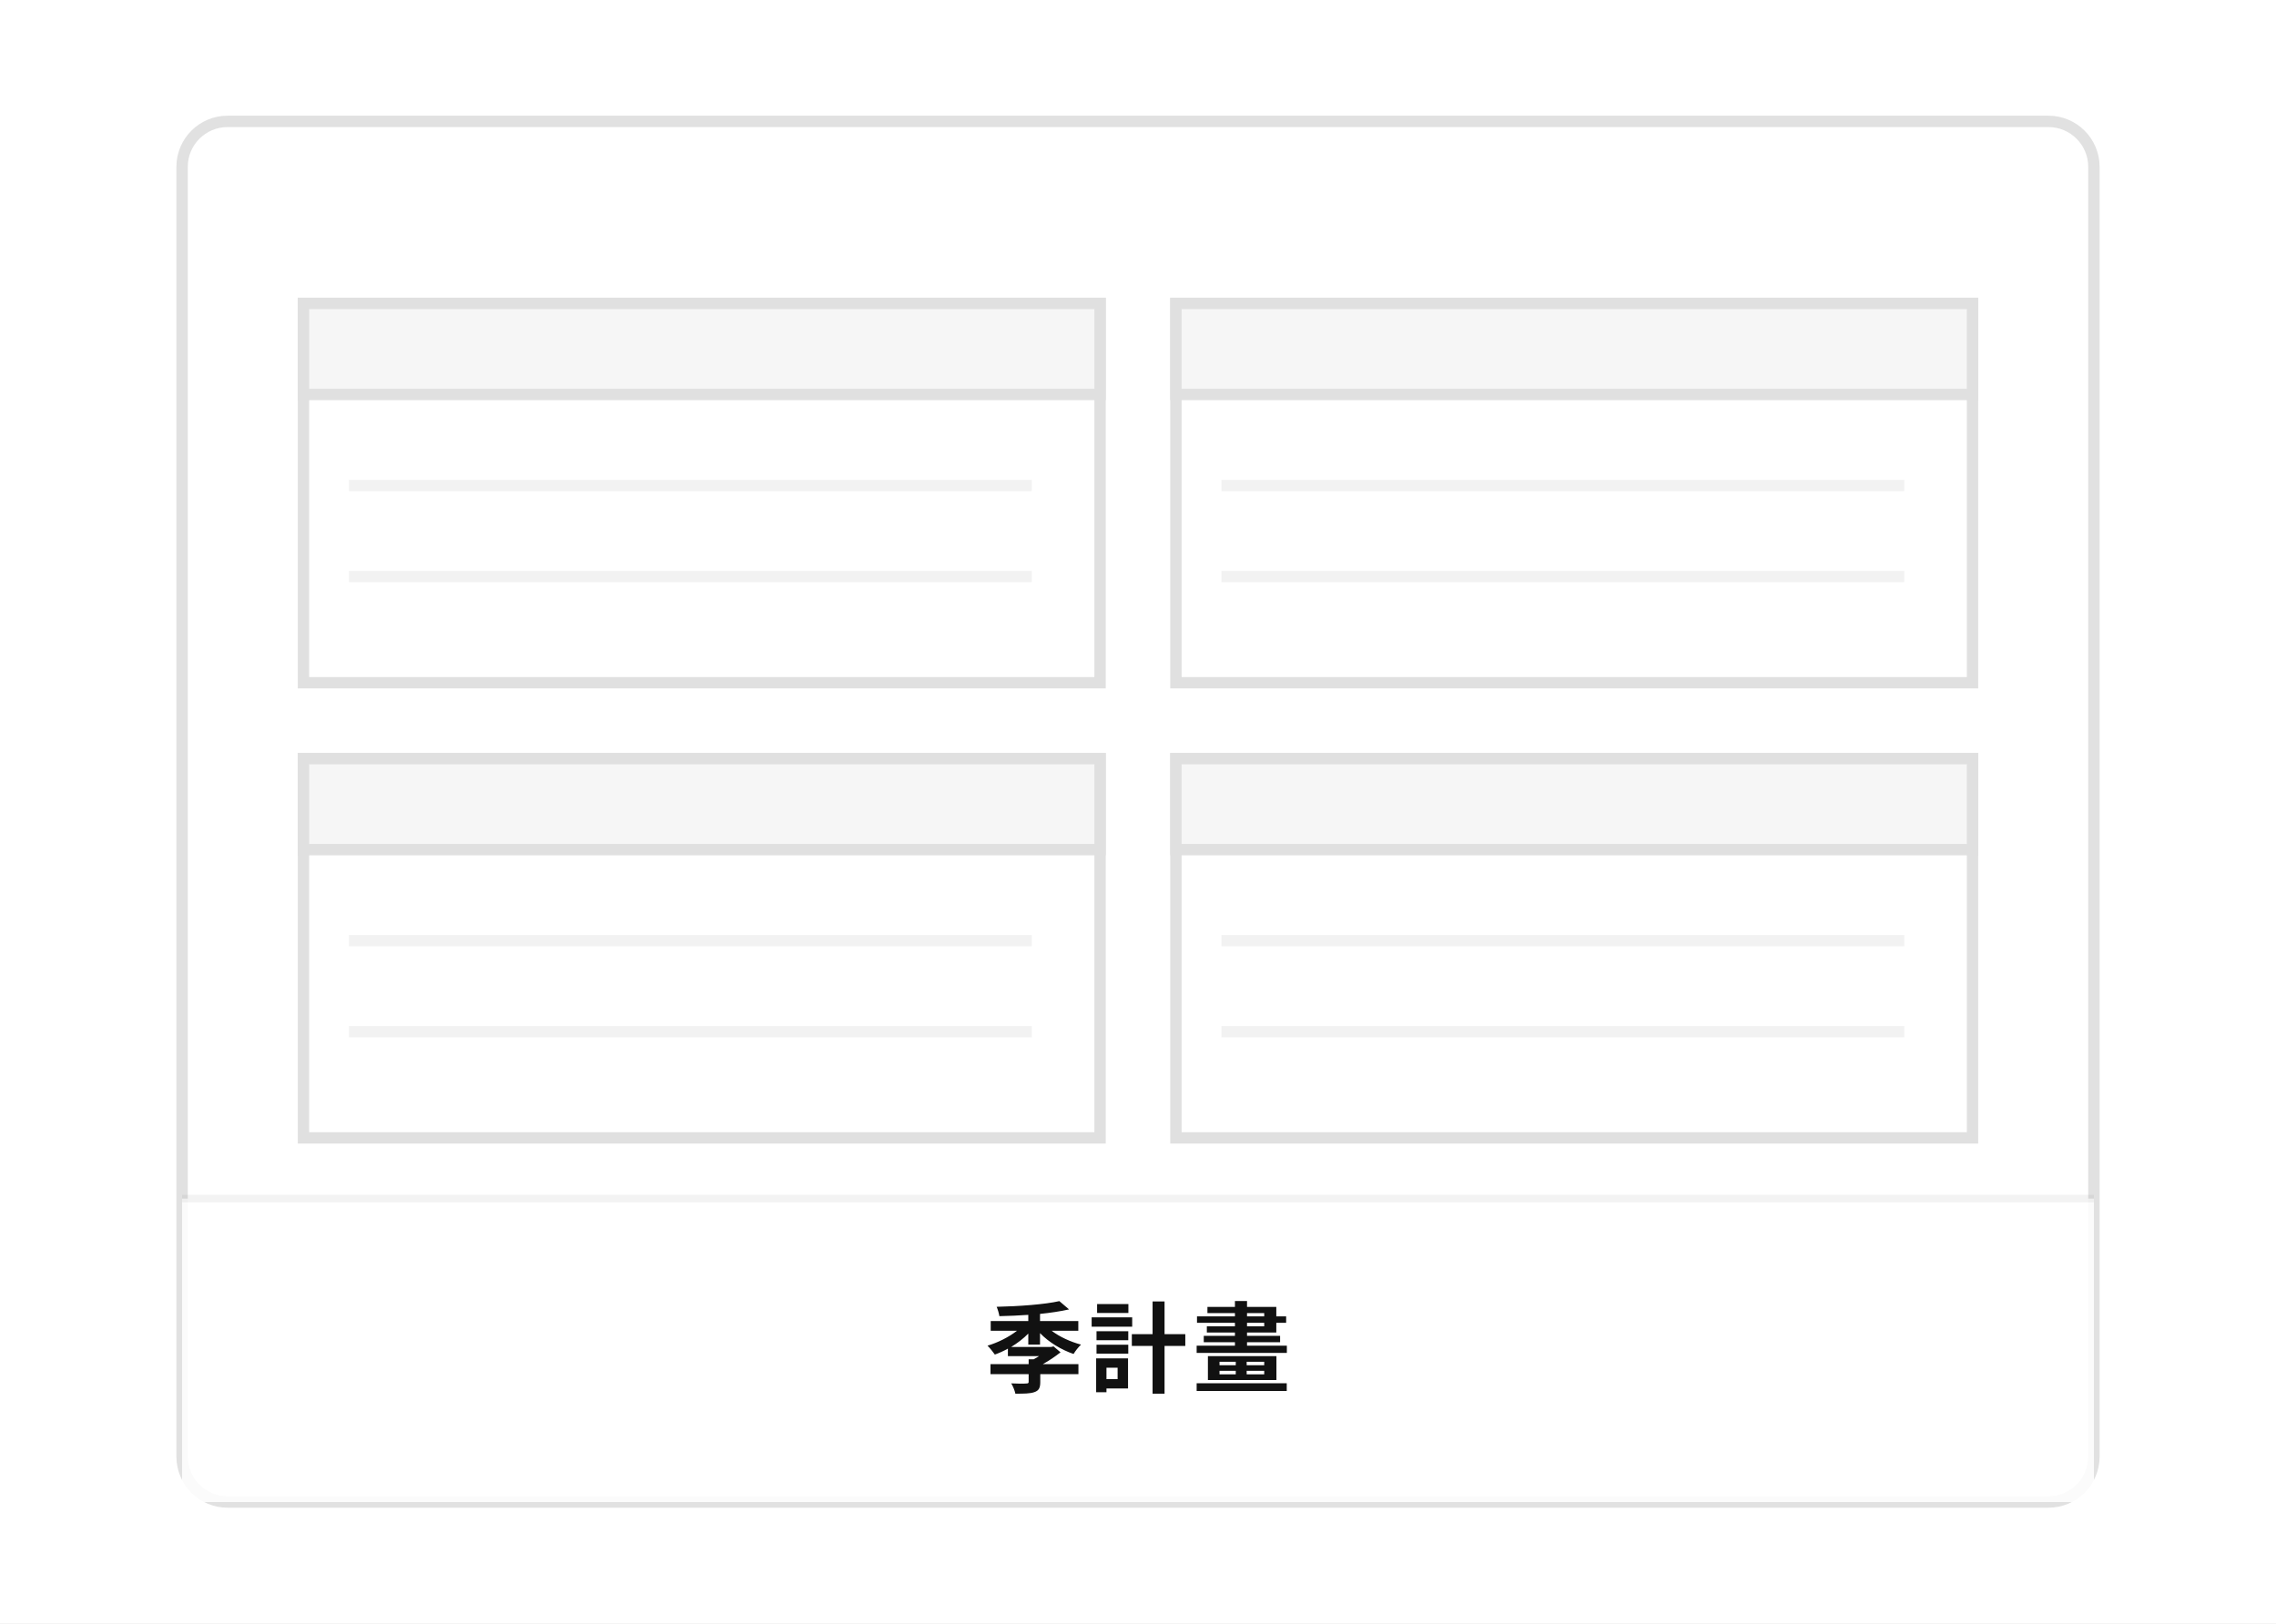
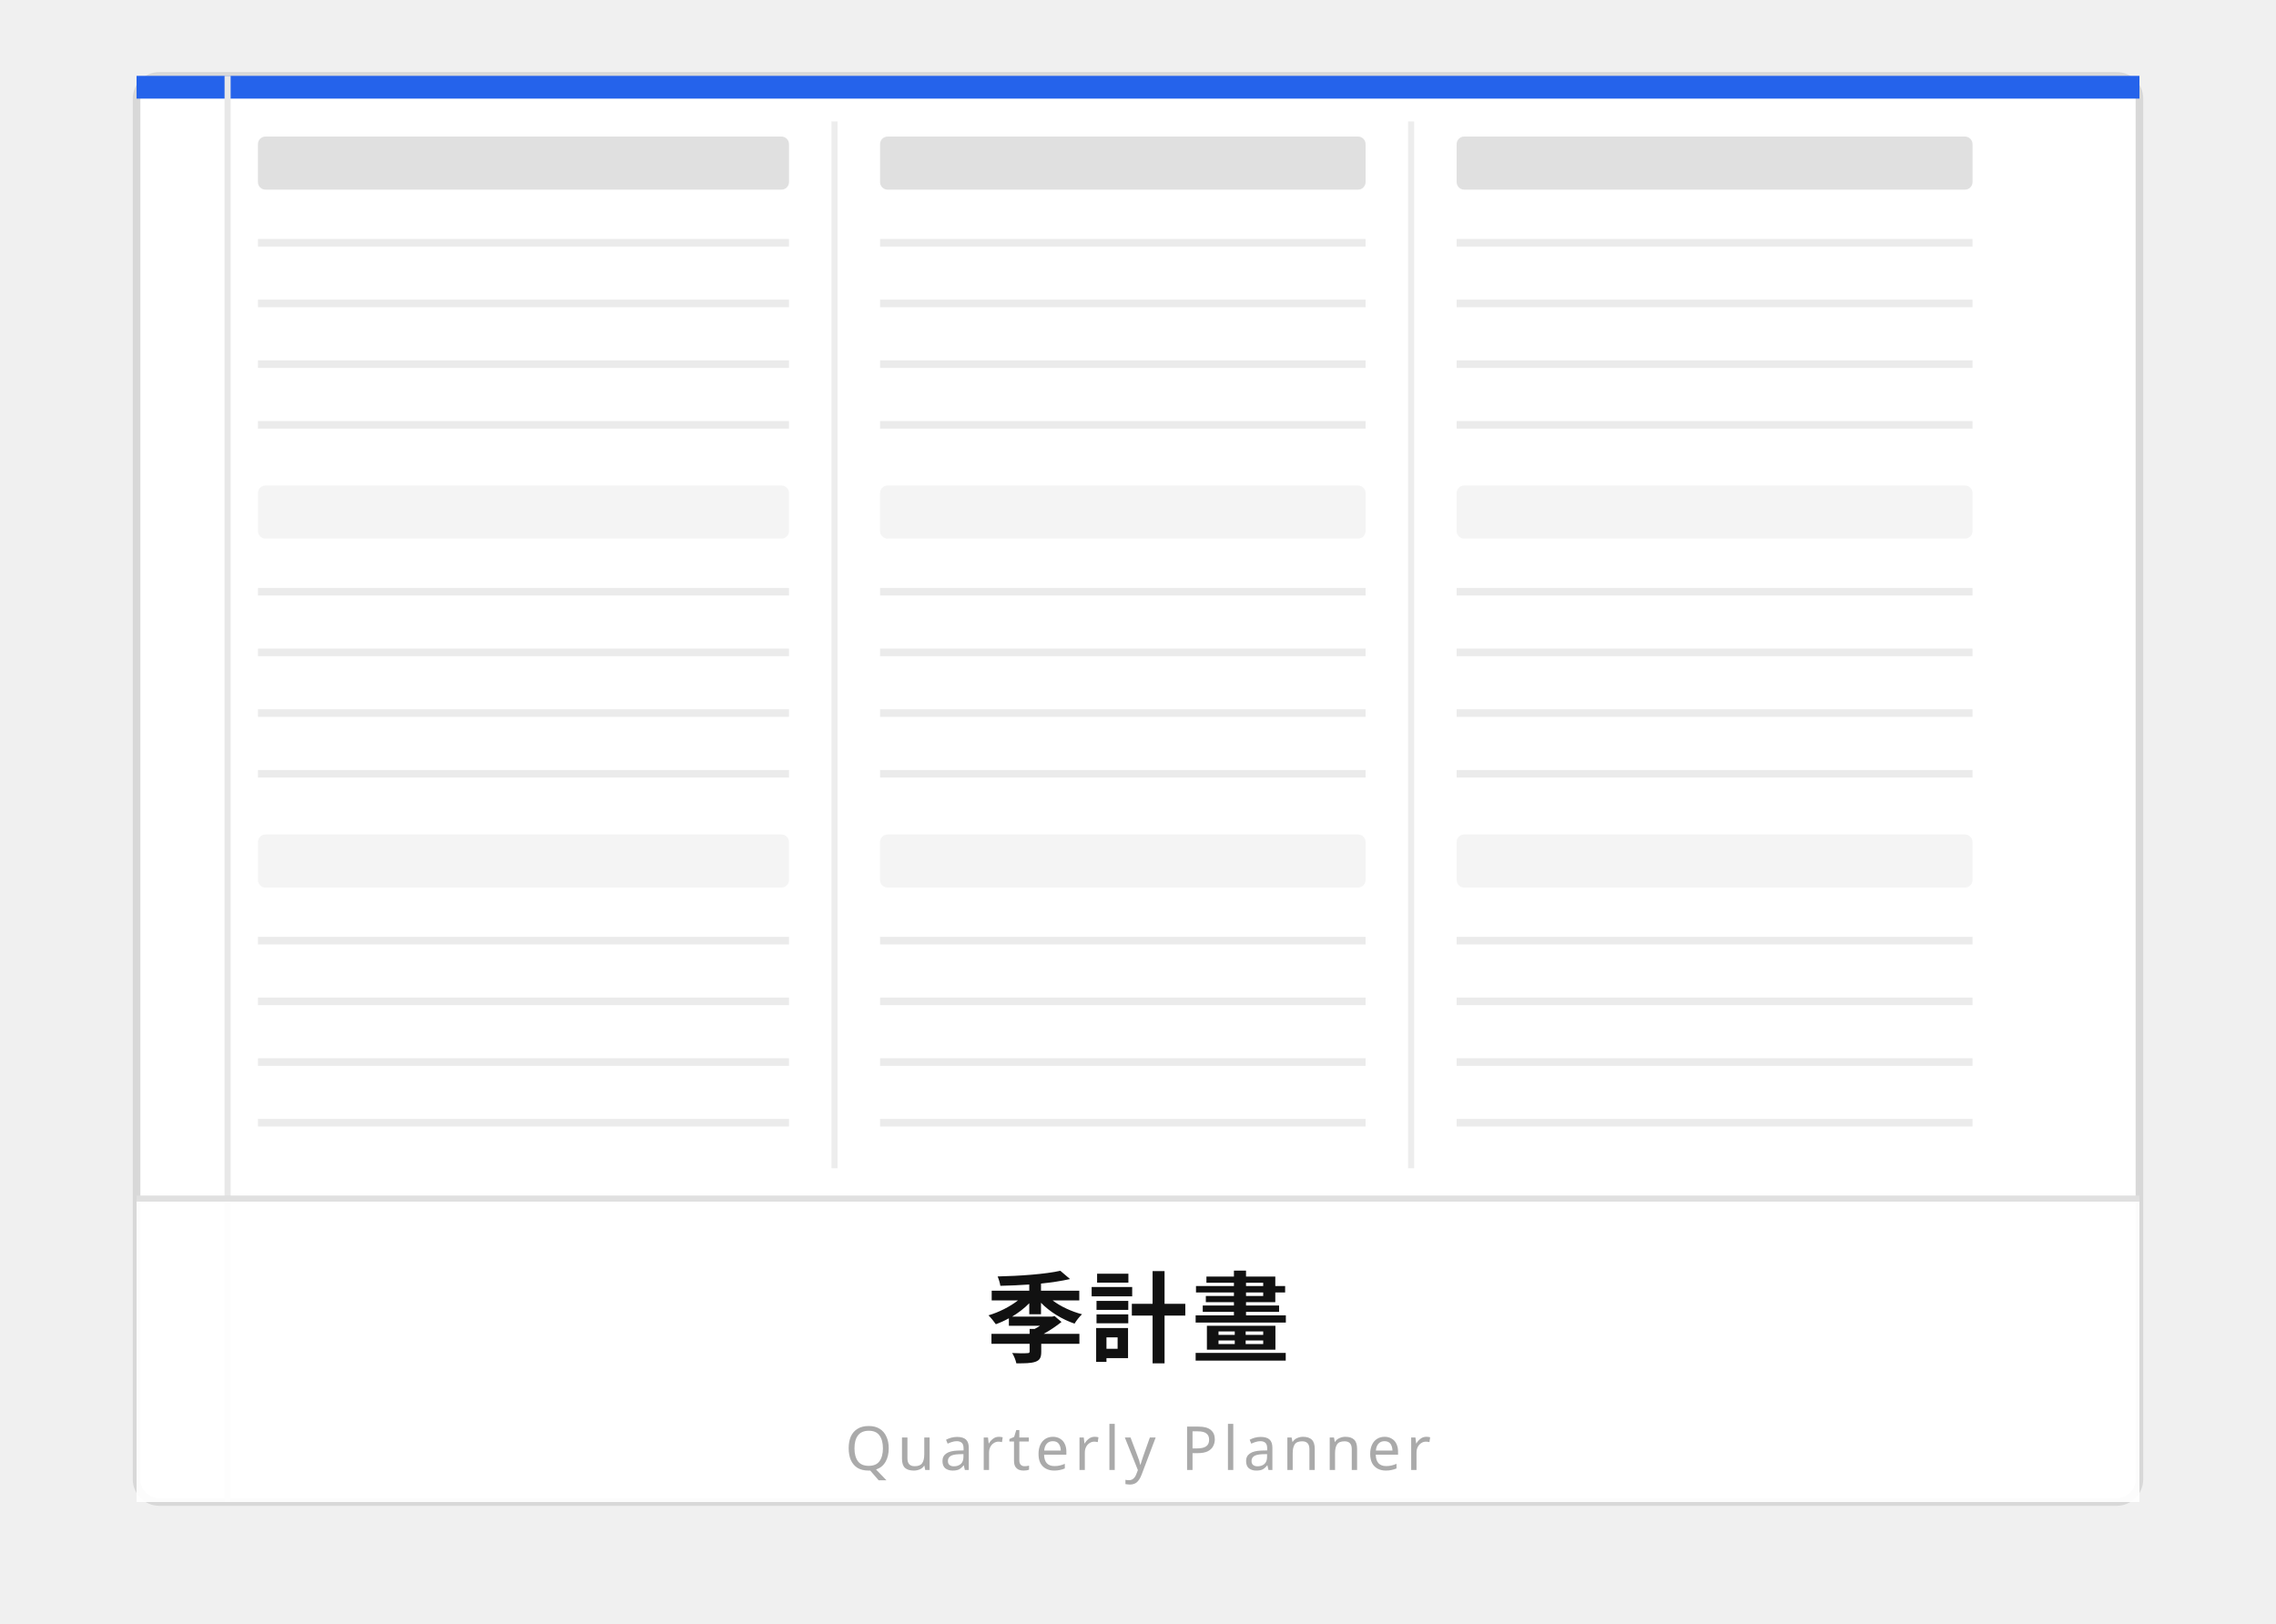
<svg xmlns="http://www.w3.org/2000/svg" viewBox="0 0 300 214">
-   <rect width="100%" height="100%" fill="#ffffff" />
-   <rect x="24" y="16" width="252" height="182" fill="#ffffff" stroke="#e1e1e1" stroke-width="1.5" rx="6" />
-   <g opacity="0.6">
-     <rect x="40" y="40" width="105" height="50" fill="none" stroke="#ccc" stroke-width="1.5" rx="0" />
-     <rect x="40" y="40" width="105" height="12" fill="#f0f0f0" stroke="#ccc" stroke-width="1.5" rx="0" />
-     <line x1="46" y1="64" x2="136" y2="64" stroke="#eaeaea" stroke-width="1.5" stroke-dasharray="" />
-     <line x1="46" y1="76" x2="136" y2="76" stroke="#eaeaea" stroke-width="1.5" stroke-dasharray="" />
-     <rect x="155" y="40" width="105" height="50" fill="none" stroke="#ccc" stroke-width="1.5" rx="0" />
-     <rect x="155" y="40" width="105" height="12" fill="#f0f0f0" stroke="#ccc" stroke-width="1.5" rx="0" />
-     <line x1="161" y1="64" x2="251" y2="64" stroke="#eaeaea" stroke-width="1.5" stroke-dasharray="" />
-     <line x1="161" y1="76" x2="251" y2="76" stroke="#eaeaea" stroke-width="1.5" stroke-dasharray="" />
-     <rect x="40" y="100" width="105" height="50" fill="none" stroke="#ccc" stroke-width="1.5" rx="0" />
-     <rect x="40" y="100" width="105" height="12" fill="#f0f0f0" stroke="#ccc" stroke-width="1.5" rx="0" />
-     <line x1="46" y1="124" x2="136" y2="124" stroke="#eaeaea" stroke-width="1.5" stroke-dasharray="" />
-     <line x1="46" y1="136" x2="136" y2="136" stroke="#eaeaea" stroke-width="1.5" stroke-dasharray="" />
-     <rect x="155" y="100" width="105" height="50" fill="none" stroke="#ccc" stroke-width="1.5" rx="0" />
-     <rect x="155" y="100" width="105" height="12" fill="#f0f0f0" stroke="#ccc" stroke-width="1.5" rx="0" />
-     <line x1="161" y1="124" x2="251" y2="124" stroke="#eaeaea" stroke-width="1.5" stroke-dasharray="" />
-     <line x1="161" y1="136" x2="251" y2="136" stroke="#eaeaea" stroke-width="1.5" stroke-dasharray="" />
+   <rect width="300" height="214" fill="#f0f0f0" />
+   <rect x="18" y="10" width="264" height="188" rx="3" fill="#ffffff" stroke="#d8d8d8" stroke-width="1" />
+   <rect x="18" y="10" width="264" height="3" fill="#2563eb" />
+   <line x1="30" y1="10" x2="30" y2="198" stroke="#e8e8e8" stroke-width="0.8" />
+   <g opacity="0.65">
+     <line x1="110" y1="16" x2="110" y2="154" stroke="#e4e4e4" stroke-width="0.8" />
+     <line x1="186" y1="16" x2="186" y2="154" stroke="#e4e4e4" stroke-width="0.8" />
+     <rect x="34" y="18" width="70" height="7" rx="1" fill="#d0d0d0" />
+     <line x1="34" y1="32" x2="104" y2="32" stroke="#e0e0e0" stroke-width="1" />
+     <line x1="34" y1="40" x2="104" y2="40" stroke="#e0e0e0" stroke-width="1" />
+     <line x1="34" y1="48" x2="104" y2="48" stroke="#e0e0e0" stroke-width="1" />
+     <line x1="34" y1="56" x2="104" y2="56" stroke="#e0e0e0" stroke-width="1" />
+     <rect x="34" y="64" width="70" height="7" rx="1" fill="#eeeeee" />
+     <line x1="34" y1="78" x2="104" y2="78" stroke="#e0e0e0" stroke-width="1" />
+     <line x1="34" y1="86" x2="104" y2="86" stroke="#e0e0e0" stroke-width="1" />
+     <line x1="34" y1="94" x2="104" y2="94" stroke="#e0e0e0" stroke-width="1" />
+     <line x1="34" y1="102" x2="104" y2="102" stroke="#e0e0e0" stroke-width="1" />
+     <rect x="34" y="110" width="70" height="7" rx="1" fill="#eeeeee" />
+     <line x1="34" y1="124" x2="104" y2="124" stroke="#e0e0e0" stroke-width="1" />
+     <line x1="34" y1="132" x2="104" y2="132" stroke="#e0e0e0" stroke-width="1" />
+     <line x1="34" y1="140" x2="104" y2="140" stroke="#e0e0e0" stroke-width="1" />
+     <line x1="34" y1="148" x2="104" y2="148" stroke="#e0e0e0" stroke-width="1" />
+     <rect x="116" y="18" width="64" height="7" rx="1" fill="#d0d0d0" />
+     <line x1="116" y1="32" x2="180" y2="32" stroke="#e0e0e0" stroke-width="1" />
+     <line x1="116" y1="40" x2="180" y2="40" stroke="#e0e0e0" stroke-width="1" />
+     <line x1="116" y1="48" x2="180" y2="48" stroke="#e0e0e0" stroke-width="1" />
+     <line x1="116" y1="56" x2="180" y2="56" stroke="#e0e0e0" stroke-width="1" />
+     <rect x="116" y="64" width="64" height="7" rx="1" fill="#eeeeee" />
+     <line x1="116" y1="78" x2="180" y2="78" stroke="#e0e0e0" stroke-width="1" />
+     <line x1="116" y1="86" x2="180" y2="86" stroke="#e0e0e0" stroke-width="1" />
+     <line x1="116" y1="94" x2="180" y2="94" stroke="#e0e0e0" stroke-width="1" />
+     <line x1="116" y1="102" x2="180" y2="102" stroke="#e0e0e0" stroke-width="1" />
+     <rect x="116" y="110" width="64" height="7" rx="1" fill="#eeeeee" />
+     <line x1="116" y1="124" x2="180" y2="124" stroke="#e0e0e0" stroke-width="1" />
+     <line x1="116" y1="132" x2="180" y2="132" stroke="#e0e0e0" stroke-width="1" />
+     <line x1="116" y1="140" x2="180" y2="140" stroke="#e0e0e0" stroke-width="1" />
+     <line x1="116" y1="148" x2="180" y2="148" stroke="#e0e0e0" stroke-width="1" />
+     <rect x="192" y="18" width="68" height="7" rx="1" fill="#d0d0d0" />
+     <line x1="192" y1="32" x2="260" y2="32" stroke="#e0e0e0" stroke-width="1" />
+     <line x1="192" y1="40" x2="260" y2="40" stroke="#e0e0e0" stroke-width="1" />
+     <line x1="192" y1="48" x2="260" y2="48" stroke="#e0e0e0" stroke-width="1" />
+     <line x1="192" y1="56" x2="260" y2="56" stroke="#e0e0e0" stroke-width="1" />
+     <rect x="192" y="64" width="68" height="7" rx="1" fill="#eeeeee" />
+     <line x1="192" y1="78" x2="260" y2="78" stroke="#e0e0e0" stroke-width="1" />
+     <line x1="192" y1="86" x2="260" y2="86" stroke="#e0e0e0" stroke-width="1" />
+     <line x1="192" y1="94" x2="260" y2="94" stroke="#e0e0e0" stroke-width="1" />
+     <line x1="192" y1="102" x2="260" y2="102" stroke="#e0e0e0" stroke-width="1" />
+     <rect x="192" y="110" width="68" height="7" rx="1" fill="#eeeeee" />
+     <line x1="192" y1="124" x2="260" y2="124" stroke="#e0e0e0" stroke-width="1" />
+     <line x1="192" y1="132" x2="260" y2="132" stroke="#e0e0e0" stroke-width="1" />
+     <line x1="192" y1="140" x2="260" y2="140" stroke="#e0e0e0" stroke-width="1" />
+     <line x1="192" y1="148" x2="260" y2="148" stroke="#e0e0e0" stroke-width="1" />
  </g>
-   <rect x="24" y="158" width="252" height="40" fill="rgba(255,255,255,0.85)" />
-   <path d="M 24 158 L 276 158" stroke="rgba(0,0,0,0.05)" stroke-width="1" />
-   <text x="150" y="178" dominant-baseline="middle" text-anchor="middle" font-size="13" fill="#111" font-family="'PingFang TC', sans-serif" font-weight="600" letter-spacing="0.05em">季計畫</text>
+   <rect x="18" y="158" width="264" height="40" fill="rgba(255,255,255,0.92)" />
+   <line x1="18" y1="158" x2="282" y2="158" stroke="#e0e0e0" stroke-width="0.8" />
+   <text x="150" y="174" dominant-baseline="middle" text-anchor="middle" font-size="13" fill="#111111" font-family="'PingFang TC','Microsoft JhengHei',sans-serif" font-weight="600" letter-spacing="0.04em">季計畫</text>
+   <text x="150" y="191" dominant-baseline="middle" text-anchor="middle" font-size="8" fill="#aaaaaa" font-family="'PingFang TC','Microsoft JhengHei',sans-serif" letter-spacing="0.08em">Quarterly Planner</text>
</svg>
